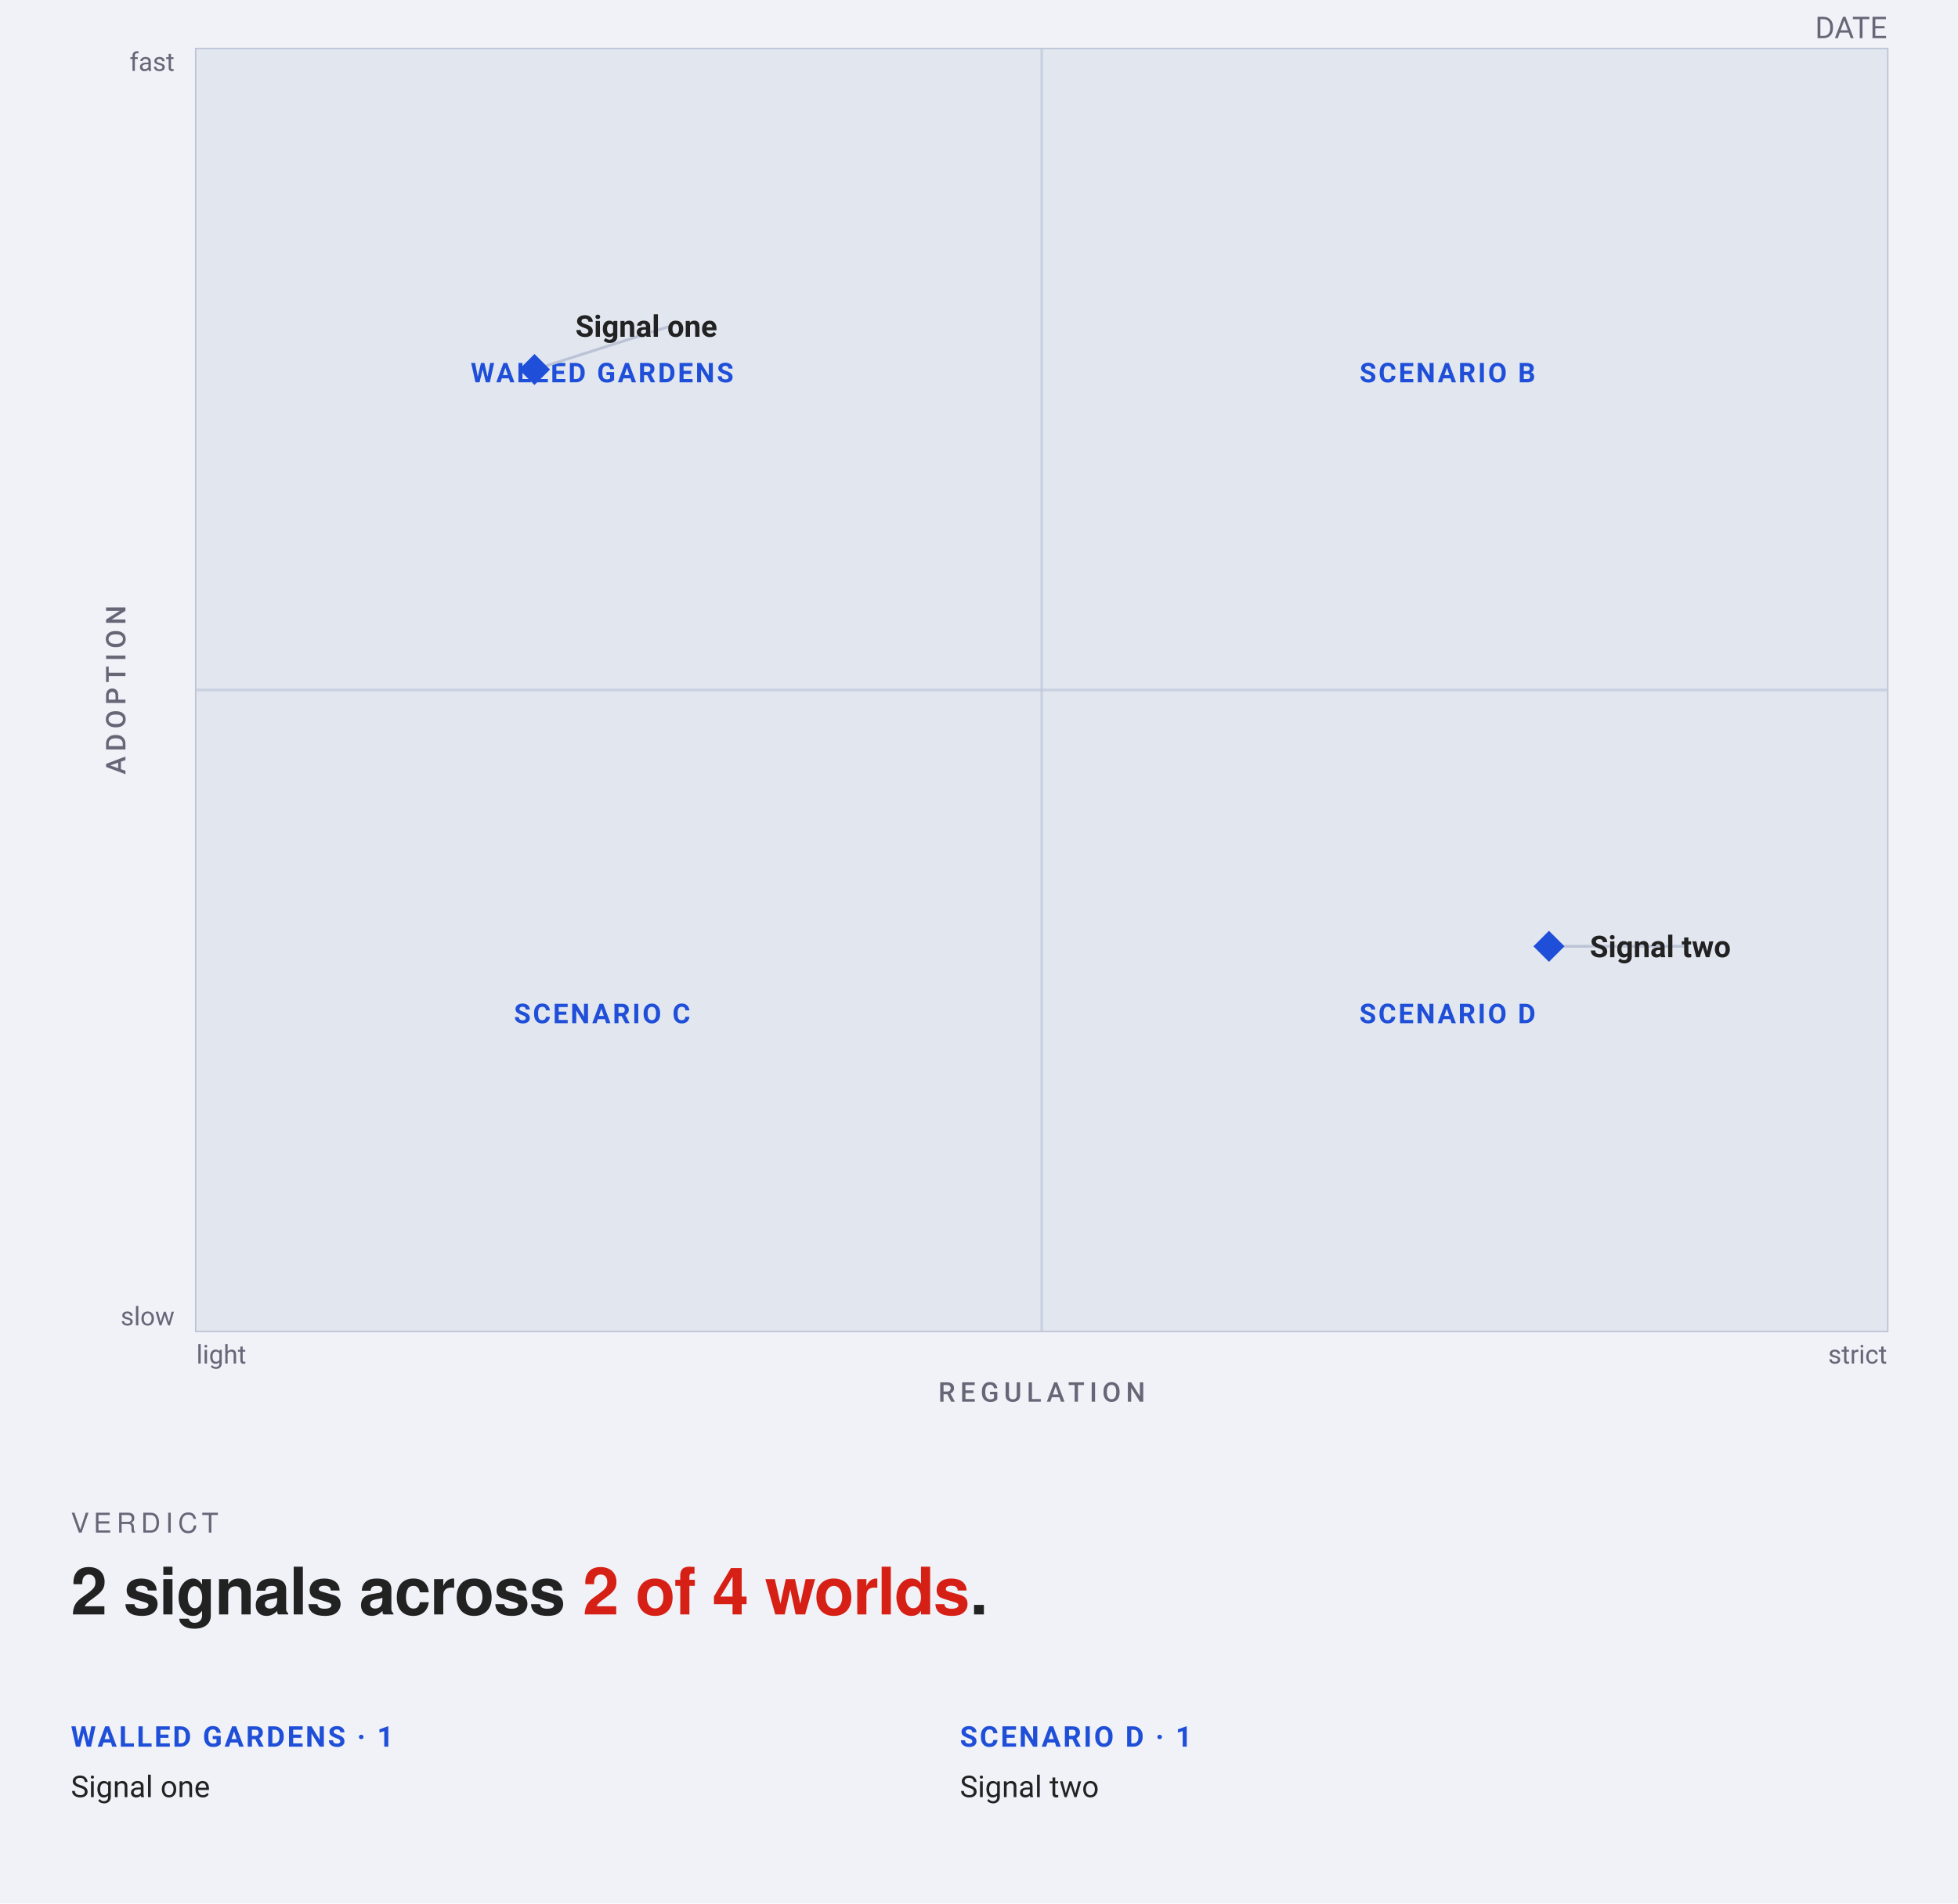
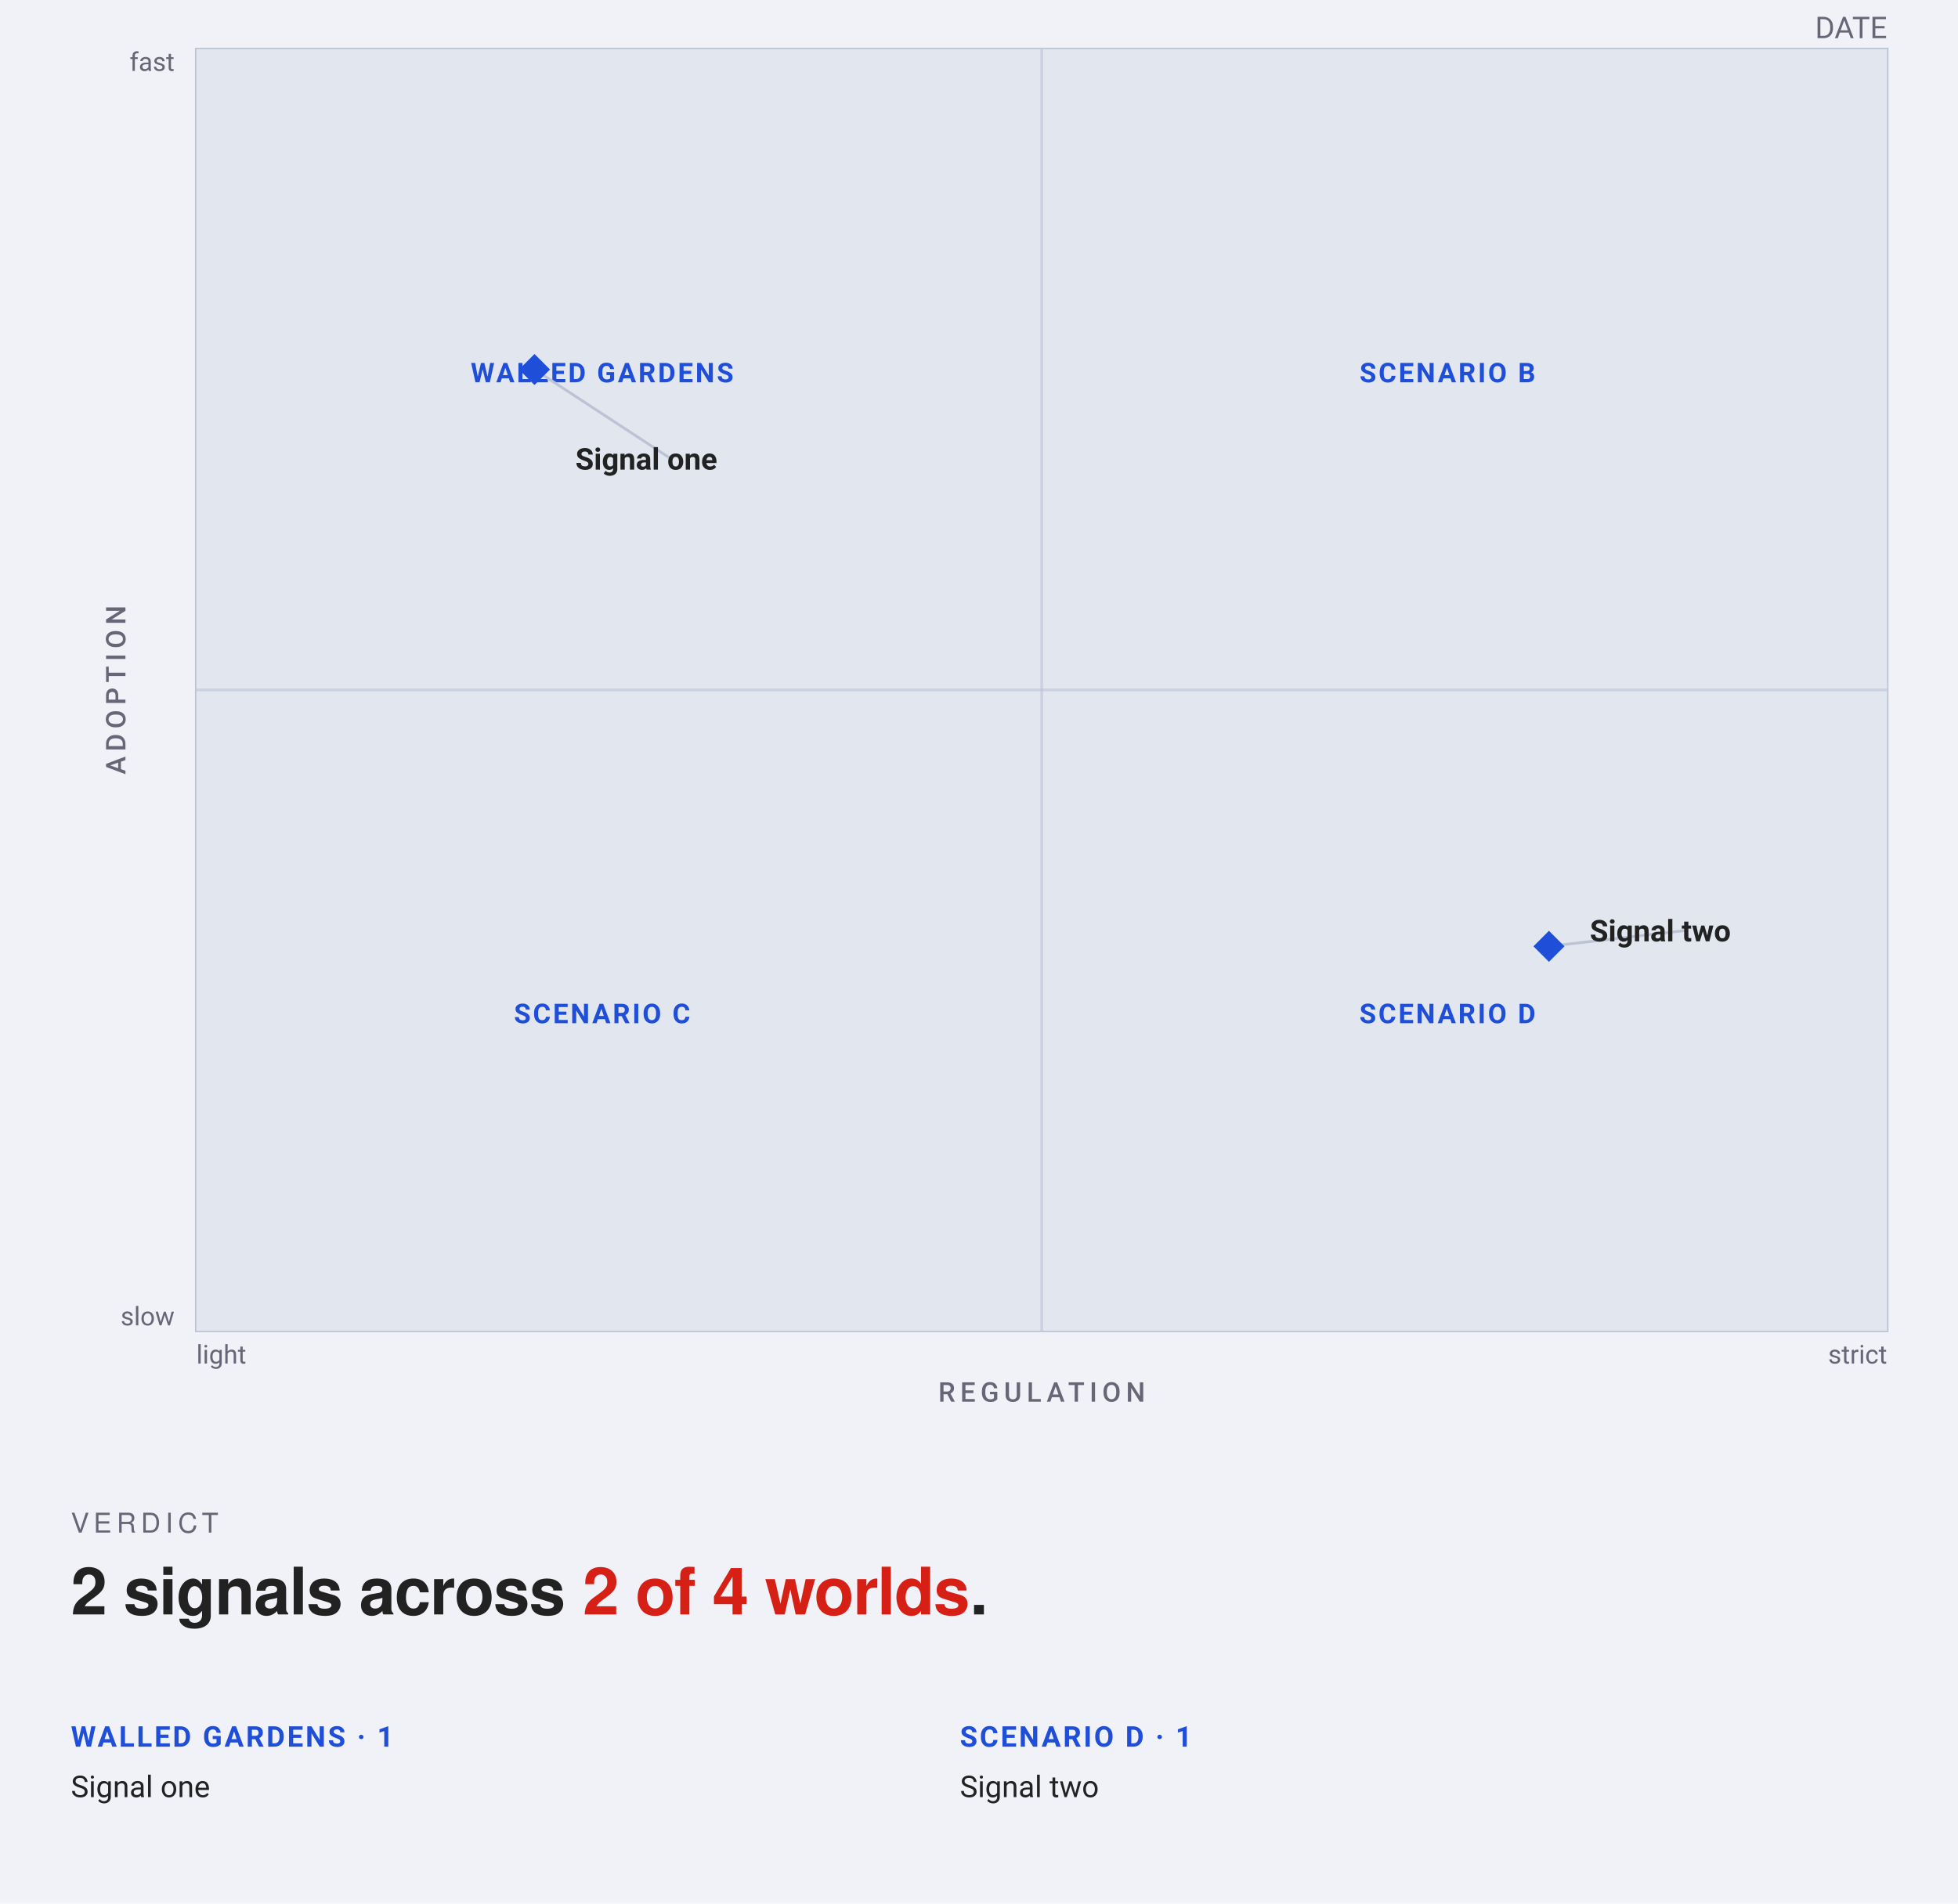
<svg xmlns="http://www.w3.org/2000/svg" width="718" height="698" viewBox="0 0 718 698" font-family="-apple-system, BlinkMacSystemFont, &quot;Segoe UI&quot;, Roboto, sans-serif">
  <rect width="718" height="698" fill="#f0f2f8" />
  <text x="692" y="14" text-anchor="end" font-size="11" fill="#667">DATE</text>
  <rect data-plane="1" x="72" y="18" width="620" height="470" fill="#f0f1f1" stroke="#bbc3d5" />
  <path d="M72.0 253.0L382.0 253.0L382.0 18.0L72.0 18.0Z" fill="#e1e6ef" />
  <path d="M382.0 253.0L692.0 253.0L692.0 18.0L382.0 18.0Z" fill="#e1e6ef" />
  <path d="M72.0 488.0L382.0 488.0L382.0 253.0L72.0 253.0Z" fill="#e1e6ef" />
  <path d="M382.0 488.0L692.0 488.0L692.0 253.0L382.0 253.0Z" fill="#e1e6ef" />
  <line x1="382" y1="18" x2="382" y2="488" stroke="#bbc3d5" stroke-width="1" opacity="0.6" />
  <line x1="72" y1="253" x2="692" y2="253" stroke="#bbc3d5" stroke-width="1" opacity="0.6" />
  <g data-edit="zonename" data-line="3" data-raw="Walled gardens" tabindex="0" role="button" aria-label="Rename zone: Walled gardens" data-zone="c:1,2">
    <text x="220.8" y="140.2" text-anchor="middle" font-size="10" font-weight="600" letter-spacing="0.8" fill="#1F4FD8">WALLED GARDENS</text>
    <rect x="198.8" y="118.2" width="44" height="44" fill="#f0f2f8" fill-opacity="0" />
  </g>
  <g data-edit="zonename" data-line="-1" data-raw="Scenario B" tabindex="0" role="button" aria-label="Rename zone: Scenario B" data-zone="c:2,2">
    <text x="530.8" y="140.2" text-anchor="middle" font-size="10" font-weight="600" letter-spacing="0.8" fill="#1F4FD8">SCENARIO B</text>
    <rect x="508.8" y="118.2" width="44" height="44" fill="#f0f2f8" fill-opacity="0" />
  </g>
  <g data-edit="zonename" data-line="-1" data-raw="Scenario C" tabindex="0" role="button" aria-label="Rename zone: Scenario C" data-zone="c:1,1">
    <text x="220.8" y="375.2" text-anchor="middle" font-size="10" font-weight="600" letter-spacing="0.8" fill="#1F4FD8">SCENARIO C</text>
    <rect x="198.8" y="353.2" width="44" height="44" fill="#f0f2f8" fill-opacity="0" />
  </g>
  <g data-edit="zonename" data-line="-1" data-raw="Scenario D" tabindex="0" role="button" aria-label="Rename zone: Scenario D" data-zone="c:2,1">
    <text x="530.8" y="375.2" text-anchor="middle" font-size="10" font-weight="600" letter-spacing="0.8" fill="#1F4FD8">SCENARIO D</text>
    <rect x="508.8" y="353.2" width="44" height="44" fill="#f0f2f8" fill-opacity="0" />
  </g>
  <g data-edit="axis" data-line="1" data-raw="Regulation" tabindex="0" role="button" aria-label="Edit x-axis label: Regulation" data-axis="x">
    <text x="382" y="514" text-anchor="middle" font-size="10" letter-spacing="1.80" font-weight="500" fill="#667">REGULATION</text>
    <rect x="360" y="492" width="44" height="44" fill="#f0f2f8" fill-opacity="0" />
  </g>
  <g data-edit="axis" data-line="2" data-raw="Adoption" tabindex="0" role="button" aria-label="Edit y-axis label: Adoption" data-axis="y">
    <text x="46" y="253" text-anchor="middle" font-size="10" letter-spacing="1.80" font-weight="500" fill="#667" transform="rotate(-90 46 253)">ADOPTION</text>
    <rect x="24" y="231" width="44" height="44" fill="#f0f2f8" fill-opacity="0" />
  </g>
  <text x="72" y="500" font-size="9.5" fill="#667">light</text>
  <text x="692" y="500" text-anchor="end" font-size="9.5" fill="#667">strict</text>
  <text x="64" y="486" text-anchor="end" font-size="9.5" fill="#667">slow</text>
  <text x="64" y="26" text-anchor="end" font-size="9.5" fill="#667">fast</text>
-   <g data-edit="cardmenu" data-line="4" tabindex="0" role="button" aria-label="More options: Signal one">
-     <rect data-hit="" x="203" y="97.5" width="86" height="44" fill="#f0f1f1" fill-opacity="0" />
-     <line x1="196" y1="135.5" x2="246" y2="119.5" stroke="#bbc3d5" stroke-width="1" />
+   <g data-edit="cardmenu" data-line="4" data-display-id="M01" data-geometry="196.00,135.50,203.00,158.20,86.00,20.00" tabindex="0" role="button" aria-label="More options: Signal one">
+     <rect data-hit="" x="203" y="146.2" width="86" height="44" fill="#f0f1f1" fill-opacity="0" />
+     <line x1="196" y1="135.5" x2="246" y2="168.2" stroke="#bbc3d5" stroke-width="1" />
    <rect x="191.97" y="131.47" width="8.05" height="8.05" fill="#1F4FD8" transform="rotate(45 196.00 135.50)" />
-     <text data-edit="label" data-line="4" data-raw="Signal one" x="211" y="123.5" font-size="11" font-weight="700" fill="#222" tabindex="0" role="button" aria-label="Rename: Signal one">Signal one</text>
+     <text data-edit="label" data-line="4" data-raw="Signal one" x="211" y="172.2" font-size="11" font-weight="700" fill="#222" tabindex="0" role="button" aria-label="Rename: Signal one">Signal one</text>
  </g>
-   <g data-edit="cardmenu" data-line="5" tabindex="0" role="button" aria-label="More options: Signal two">
-     <rect data-hit="" x="575" y="325" width="86" height="44" fill="#f0f1f1" fill-opacity="0" />
-     <line x1="568" y1="347" x2="618" y2="347" stroke="#bbc3d5" stroke-width="1" />
+   <g data-edit="cardmenu" data-line="5" data-display-id="M02" data-geometry="568.00,347.00,575.00,331.20,86.00,20.00" tabindex="0" role="button" aria-label="More options: Signal two">
+     <rect data-hit="" x="575" y="319.2" width="86" height="44" fill="#f0f1f1" fill-opacity="0" />
+     <line x1="568" y1="347" x2="618" y2="341.2" stroke="#bbc3d5" stroke-width="1" />
    <rect x="563.98" y="342.98" width="8.05" height="8.05" fill="#1F4FD8" transform="rotate(45 568.00 347.00)" />
-     <text data-edit="label" data-line="5" data-raw="Signal two" x="583" y="351" font-size="11" font-weight="700" fill="#222" tabindex="0" role="button" aria-label="Rename: Signal two">Signal two</text>
+     <text data-edit="label" data-line="5" data-raw="Signal two" x="583" y="345.2" font-size="11" font-weight="700" fill="#222" tabindex="0" role="button" aria-label="Rename: Signal two">Signal two</text>
  </g>
  <text xml:space="preserve" x="26" y="562" font-family="'Helvetica Neue', Helvetica, 'Segoe UI', Roboto, sans-serif" font-size="10" font-weight="500" letter-spacing="1.8" fill="#667">VERDICT</text>
  <text xml:space="preserve" x="26" y="592" font-family="'Helvetica Neue', Helvetica, 'Segoe UI', Roboto, sans-serif" font-size="24" font-weight="700" letter-spacing="-0.36" fill="#222">2 signals across <tspan class="vfig" fill="#D62015">2 of 4 worlds</tspan>.</text>
  <text x="26" y="640.5" font-size="10.5" font-weight="600" letter-spacing="0.8" fill="#1F4FD8">WALLED GARDENS · 1</text>
  <text x="26" y="659" font-size="11" fill="#222">Signal one</text>
  <text x="352" y="640.5" font-size="10.5" font-weight="600" letter-spacing="0.8" fill="#1F4FD8">SCENARIO D · 1</text>
  <text x="352" y="659" font-size="11" fill="#222">Signal two</text>
</svg>
